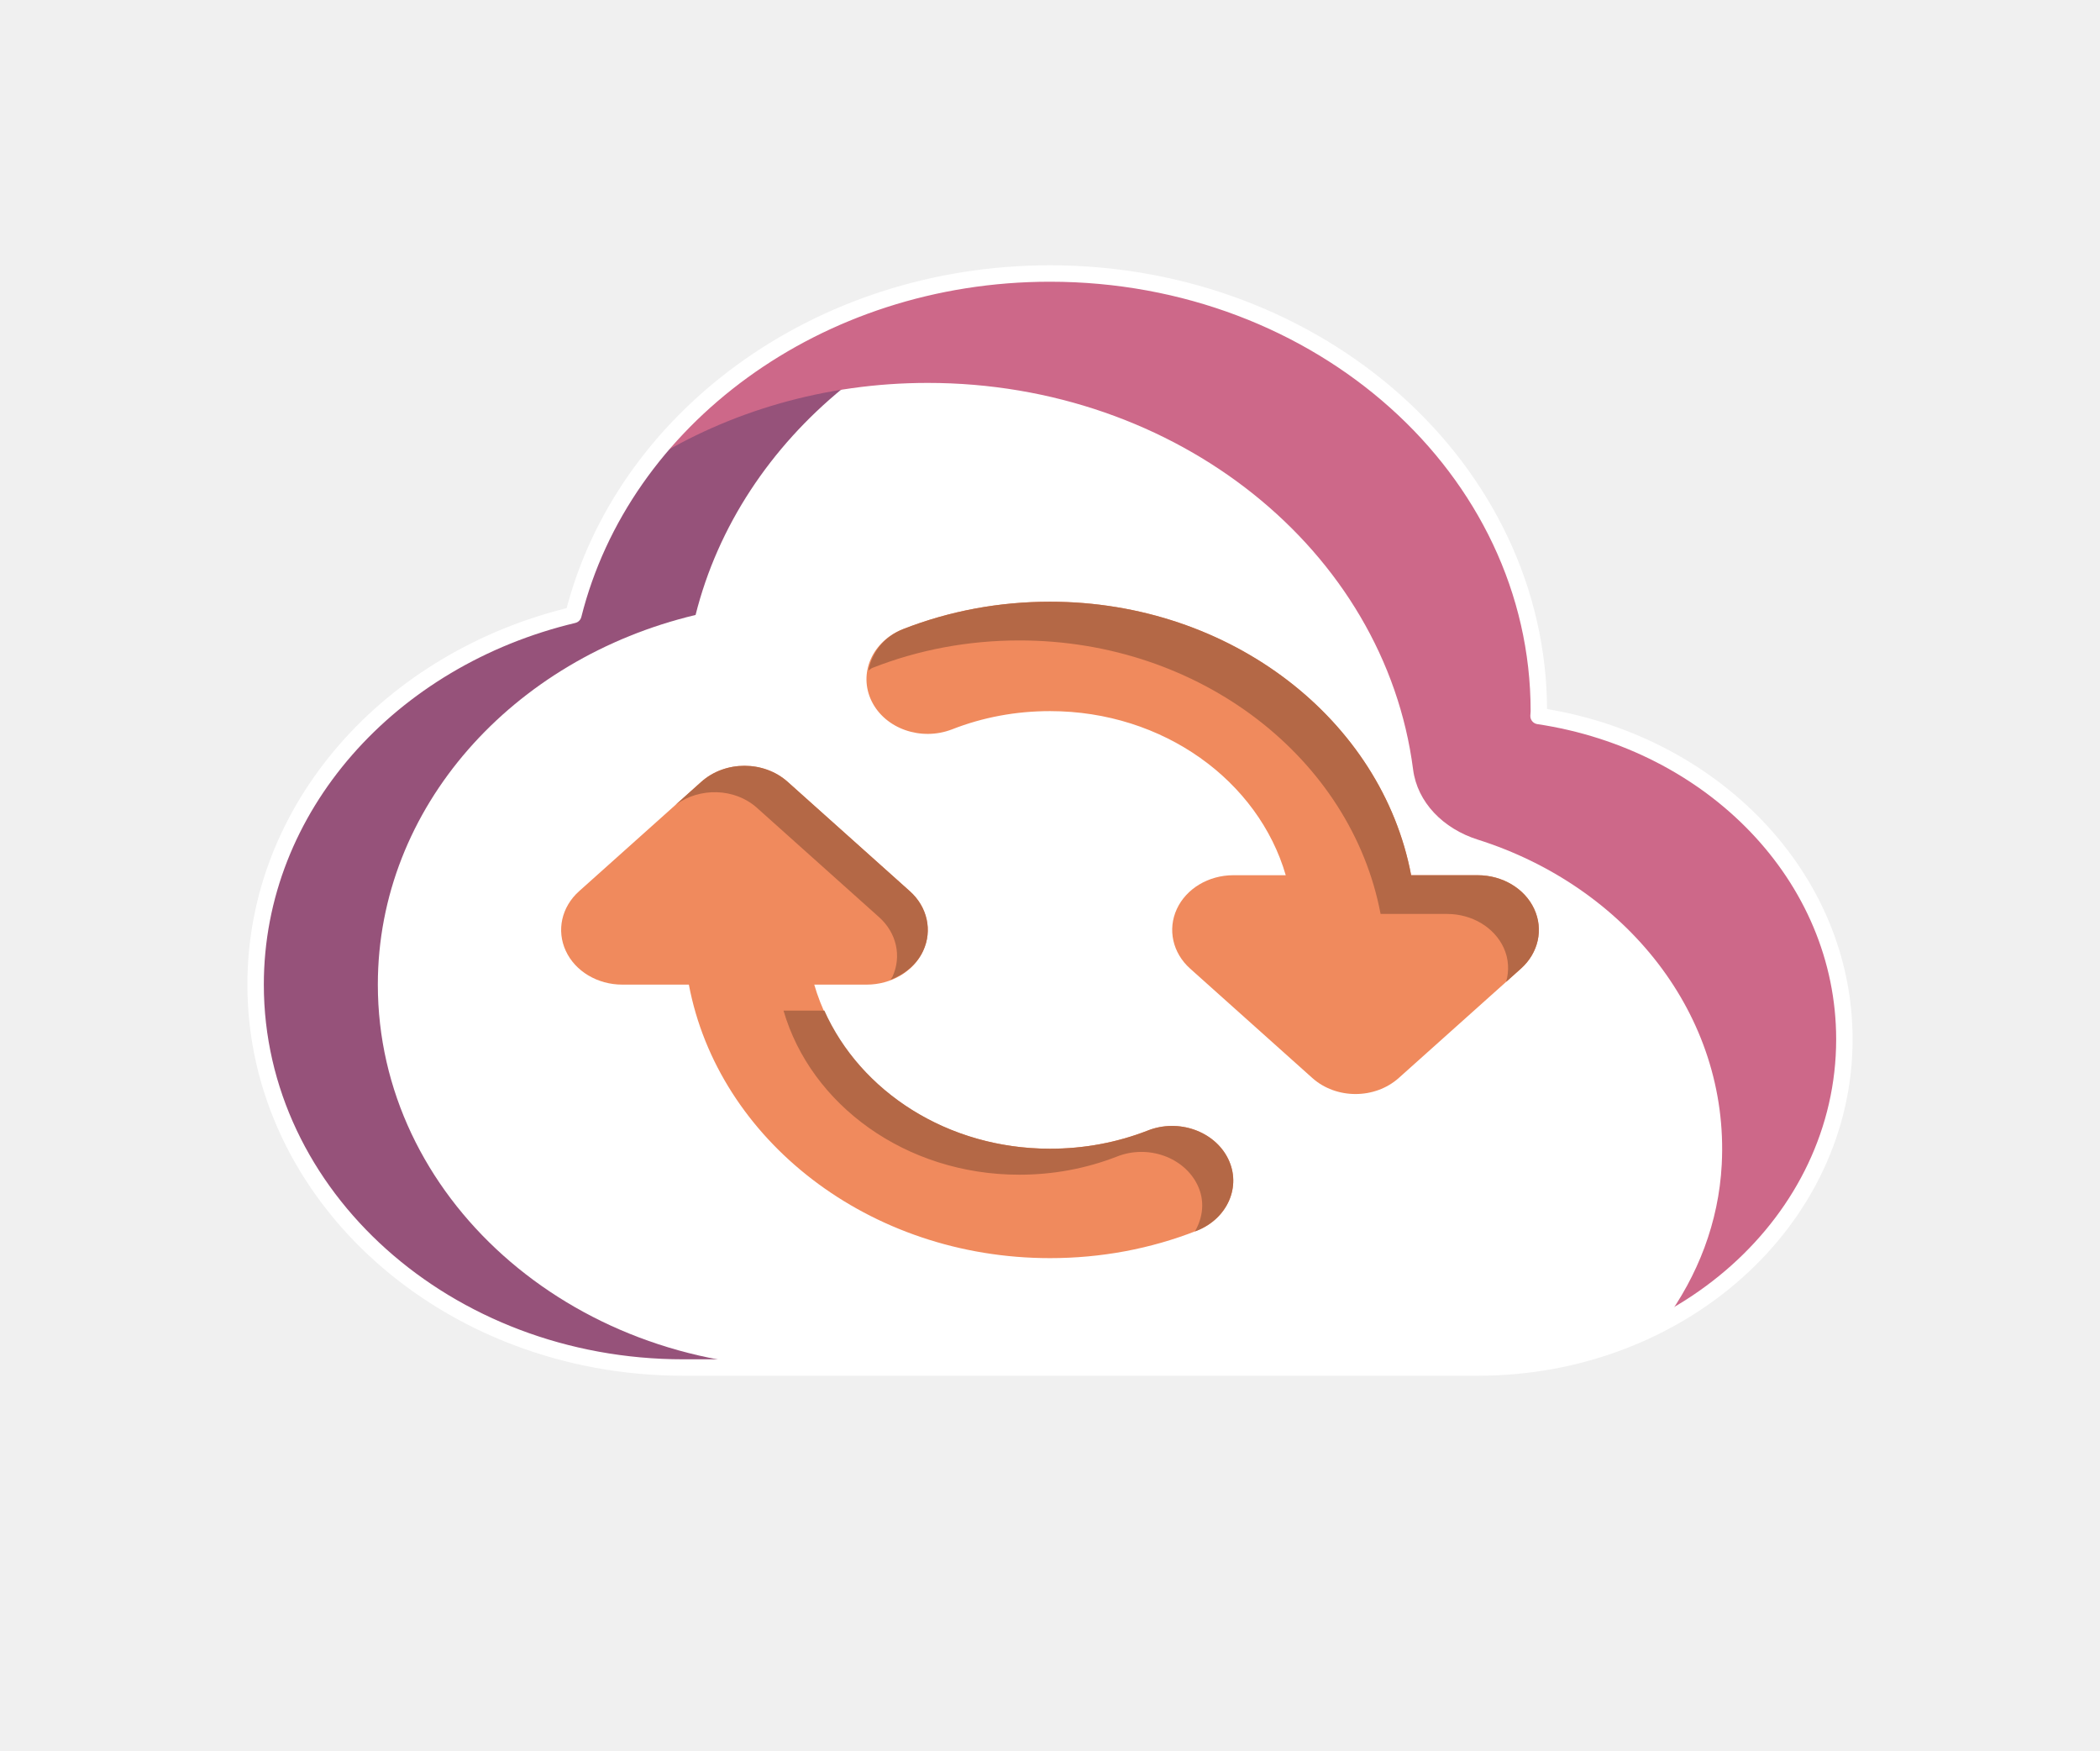
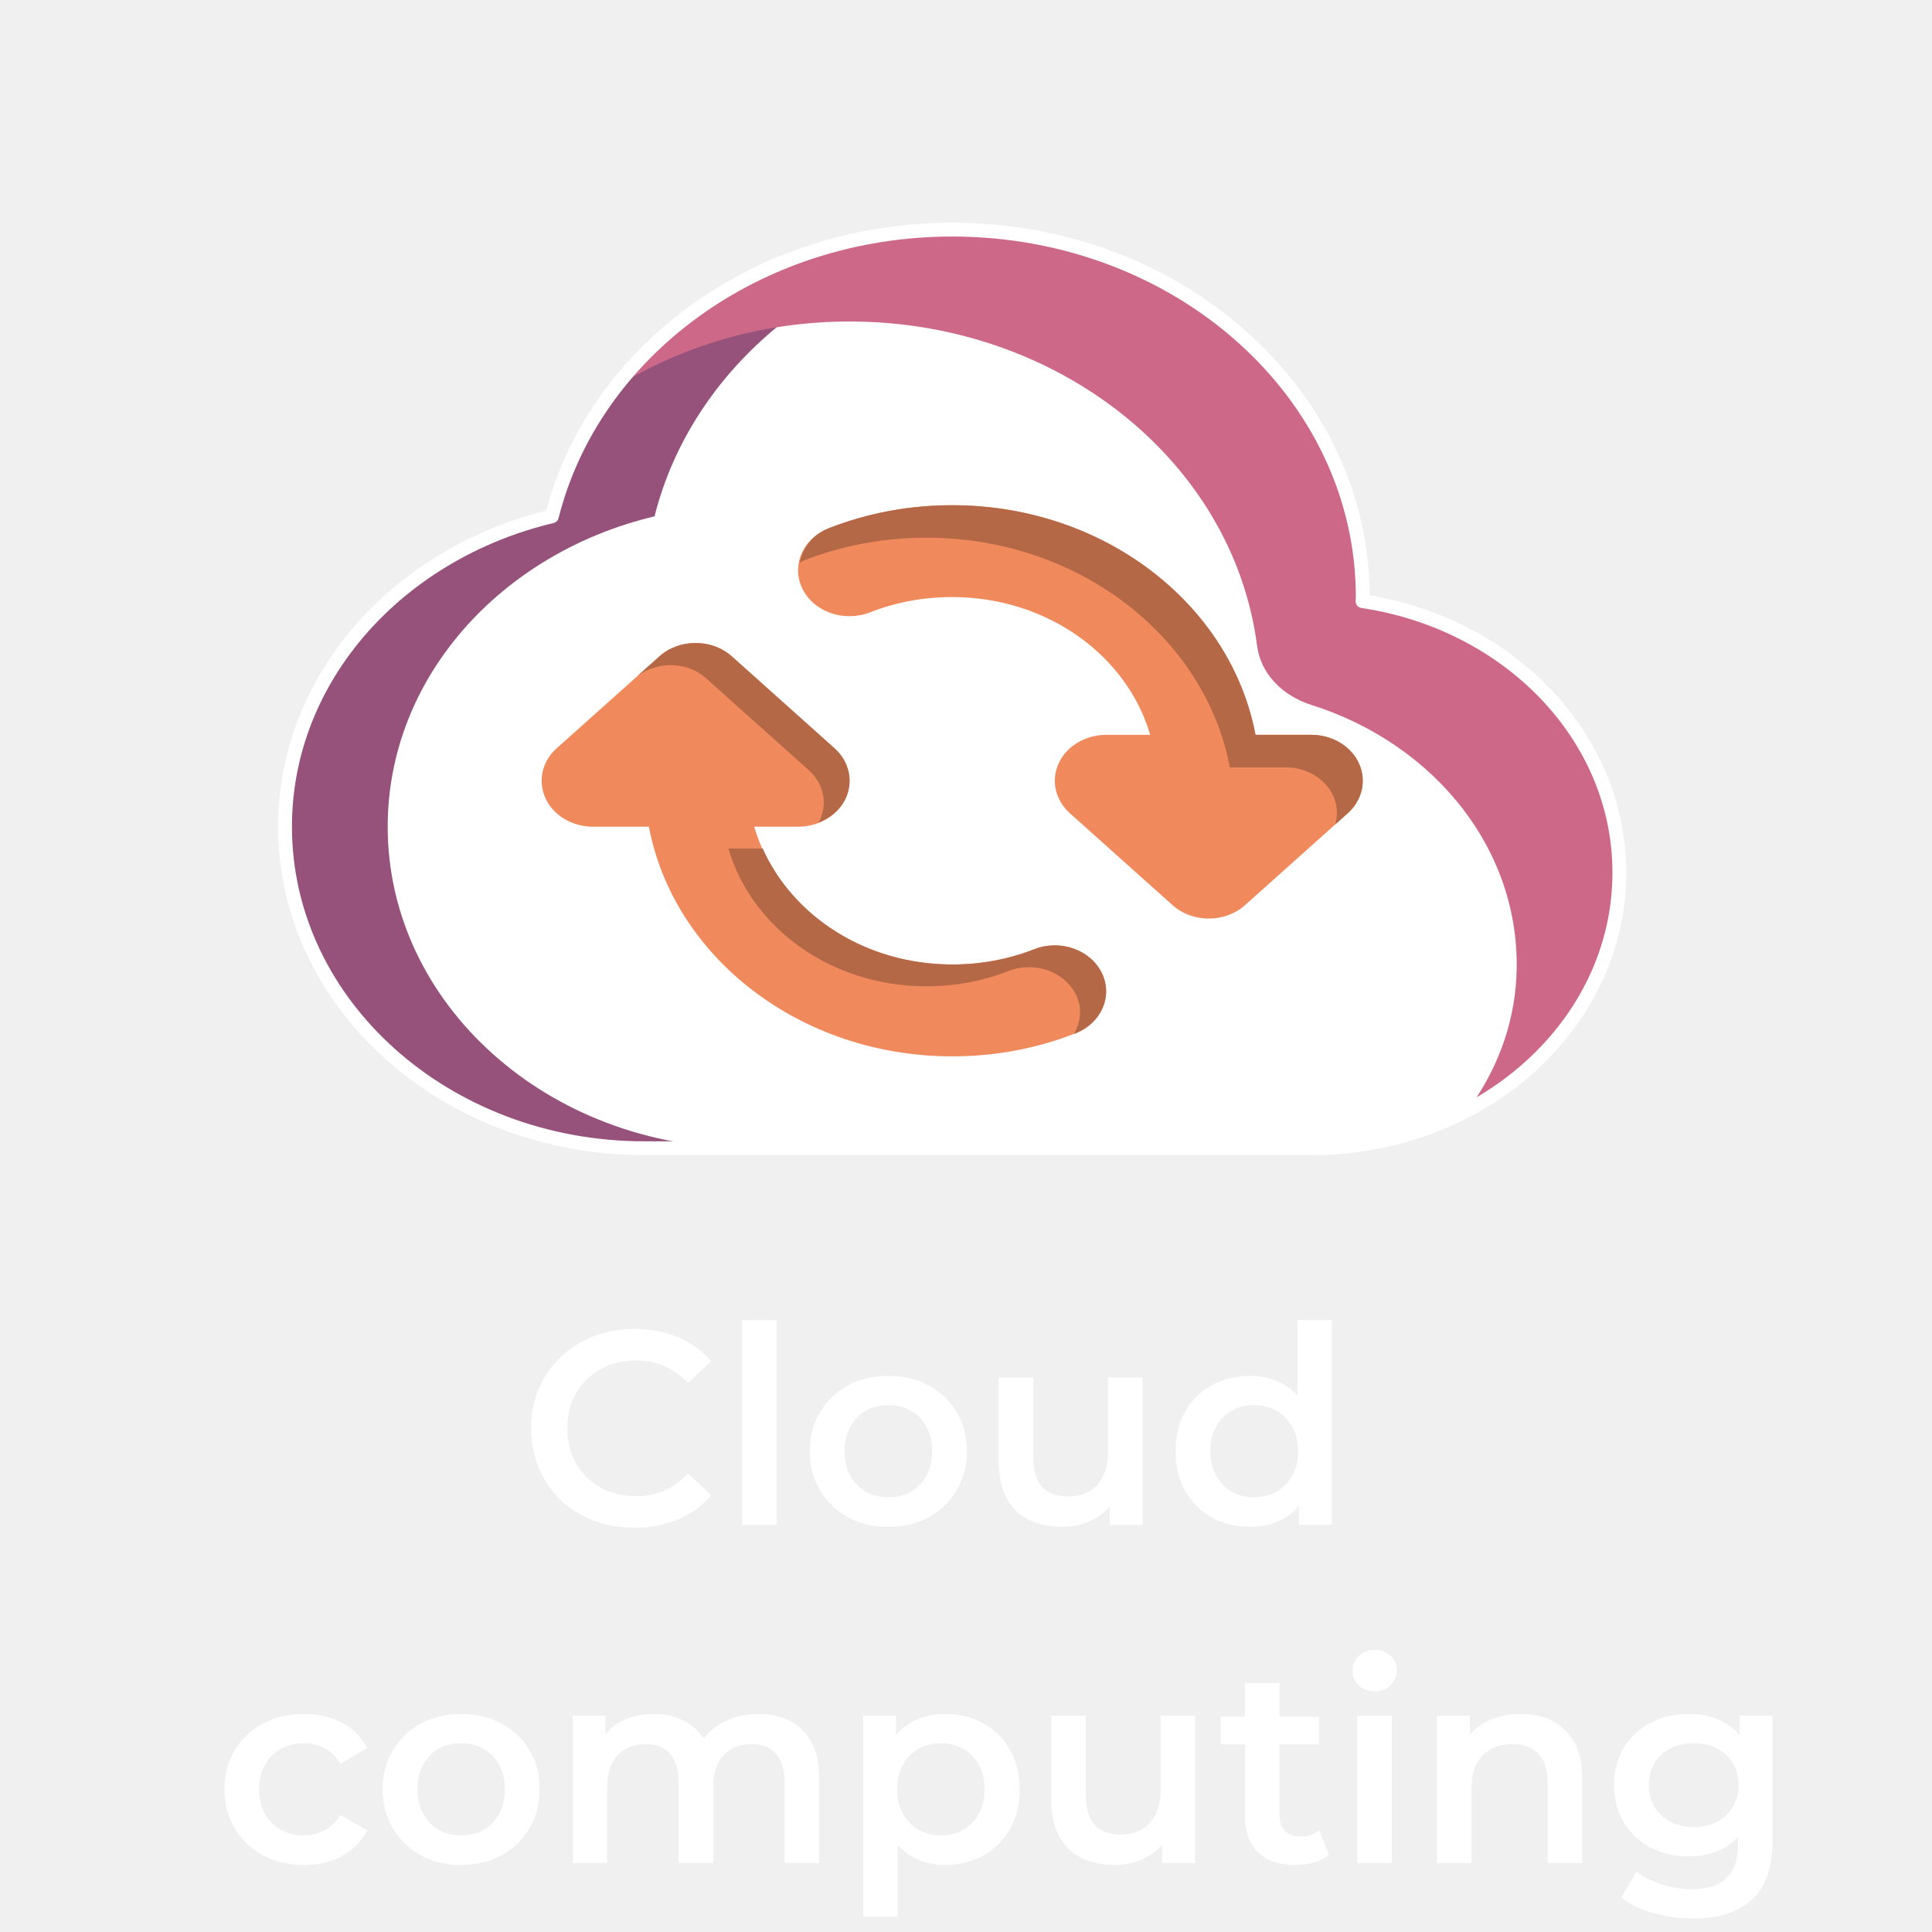
- <svg xmlns="http://www.w3.org/2000/svg" width="120" height="100" viewBox="0 0 238 213" fill="none">
+ <svg xmlns="http://www.w3.org/2000/svg" width="120" height="120" viewBox="0 0 242 280" fill="none">
  <path d="M178.463 87.124C178.47 86.924 178.5 86.731 178.5 86.531C178.5 57.124 151.859 33.281 119 33.281C90.633 33.281 66.952 51.06 60.987 74.83C38.734 80.128 22.312 98.226 22.312 119.812C22.312 145.546 45.622 166.406 74.375 166.406H171.062C195.71 166.406 215.688 148.528 215.688 126.469C215.688 106.673 199.578 90.285 178.463 87.124Z" fill="white" />
  <path d="M37.188 119.812C37.188 98.226 53.609 80.128 75.862 74.83C81.299 53.17 101.455 36.536 126.445 33.74C123.998 33.468 121.529 33.281 119 33.281C90.633 33.281 66.952 51.06 60.987 74.83C38.734 80.128 22.312 98.226 22.312 119.812C22.312 145.546 45.622 166.406 74.375 166.406H89.25C60.497 166.406 37.188 145.546 37.188 119.812Z" fill="#96527A" />
  <path d="M178.463 87.124C178.47 86.924 178.5 86.731 178.5 86.531C178.5 57.124 151.859 33.281 119 33.281C98.815 33.281 81.039 42.314 70.292 56.072C79.894 50.102 91.541 46.594 104.125 46.594C134.418 46.594 159.743 66.922 163.194 93.633C163.707 97.621 166.838 100.829 171.063 102.167C189.024 107.845 201.713 123.487 200.761 141.698C200.389 148.754 197.845 155.244 193.777 160.802C206.882 153.839 215.688 141.093 215.688 126.469C215.688 106.673 199.578 90.285 178.463 87.124Z" fill="#CD6889" />
  <path d="M178.463 87.124C178.47 86.924 178.5 86.731 178.5 86.531C178.5 57.124 151.859 33.281 119 33.281C90.633 33.281 66.952 51.06 60.987 74.83C38.734 80.128 22.312 98.226 22.312 119.812C22.312 145.546 45.622 166.406 74.375 166.406H171.062C195.71 166.406 215.688 148.528 215.688 126.469C215.688 106.673 199.578 90.285 178.463 87.124Z" stroke="white" stroke-width="2" stroke-miterlimit="10" stroke-linecap="round" stroke-linejoin="round" />
  <path d="M76.554 95.138C79.462 92.535 84.163 92.535 87.071 95.138L101.946 108.45C104.073 110.354 104.713 113.216 103.56 115.706C102.414 118.195 99.692 119.812 96.687 119.812H90.306C93.631 131.268 105.174 139.781 119 139.781C123.135 139.781 127.137 139.036 130.893 137.571C134.648 136.08 139.037 137.645 140.68 141.006C142.331 144.374 140.606 148.301 136.843 149.766C131.205 151.975 125.195 153.094 119 153.094C96.933 153.094 78.607 138.67 75.044 119.812H66.937C63.933 119.812 61.211 118.195 60.065 115.706C58.912 113.216 59.552 110.354 61.679 108.45L76.554 95.138Z" fill="#F08A5D" />
  <path d="M134.44 110.607C135.586 108.124 138.308 106.5 141.312 106.5H147.694C144.369 95.051 132.826 86.531 119 86.531C114.85 86.531 110.841 87.277 107.085 88.748C103.307 90.212 98.934 88.681 97.29 85.32C95.639 81.952 97.357 78.025 101.12 76.553C106.765 74.344 112.79 73.219 119 73.219C141.067 73.219 159.393 87.643 162.956 106.5H171.062C174.067 106.5 176.789 108.124 177.935 110.607C179.088 113.096 178.448 115.959 176.321 117.862L161.446 131.175C159.995 132.473 158.091 133.125 156.187 133.125C154.283 133.125 152.379 132.473 150.929 131.175L136.054 117.862C133.927 115.959 133.287 113.096 134.44 110.607Z" fill="#F08A5D" />
  <path d="M83.33 98.299L98.205 111.612C100.332 113.516 100.971 116.378 99.819 118.867C99.759 118.994 99.648 119.094 99.581 119.22C101.328 118.548 102.801 117.35 103.56 115.706C104.713 113.216 104.073 110.354 101.946 108.45L87.071 95.138C84.163 92.535 79.462 92.535 76.554 95.138L73.438 97.927C76.353 95.797 80.608 95.863 83.33 98.299Z" fill="#B46846" />
-   <path d="M140.68 141.006C139.029 137.645 134.641 136.087 130.893 137.571C127.137 139.036 123.135 139.781 119 139.781C106.49 139.781 95.921 132.779 91.541 122.974H86.565C89.89 134.43 101.433 142.943 115.259 142.943C119.394 142.943 123.396 142.197 127.152 140.733C130.907 139.242 135.296 140.806 136.939 144.168C137.876 146.078 137.631 148.122 136.642 149.839C136.709 149.812 136.776 149.799 136.843 149.772C140.606 148.295 142.331 144.367 140.68 141.006Z" fill="#B46846" />
+   <path d="M140.68 141.006C139.029 137.644 134.641 136.087 130.893 137.571C127.137 139.036 123.135 139.781 119 139.781C106.49 139.781 95.921 132.779 91.541 122.974H86.565C89.89 134.43 101.433 142.943 115.259 142.943C119.394 142.943 123.396 142.197 127.152 140.733C130.907 139.242 135.296 140.806 136.939 144.168C137.876 146.078 137.631 148.121 136.642 149.839C136.709 149.812 136.776 149.799 136.843 149.772C140.606 148.294 142.331 144.367 140.68 141.006Z" fill="#B46846" />
  <path d="M177.935 110.607C176.789 108.124 174.067 106.5 171.063 106.5H162.956C159.401 87.643 141.075 73.219 119 73.219C112.79 73.219 106.765 74.344 101.12 76.553C98.733 77.492 97.305 79.442 96.903 81.579C97.089 81.493 97.208 81.339 97.401 81.266C103.054 79.05 109.071 77.931 115.281 77.931C137.348 77.931 155.674 92.356 159.237 111.213H167.344C170.349 111.213 173.071 112.837 174.216 115.32C174.841 116.671 174.9 118.115 174.521 119.473L176.328 117.856C178.448 115.959 179.088 113.096 177.935 110.607Z" fill="#B46846" />
+   <path d="M72.939 221.4C70.805 221.4 68.819 221.053 66.979 220.36C65.165 219.64 63.579 218.64 62.219 217.36C60.885 216.053 59.845 214.52 59.099 212.76C58.352 211 57.979 209.08 57.979 207C57.979 204.92 58.352 203 59.099 201.24C59.845 199.48 60.899 197.96 62.259 196.68C63.619 195.373 65.205 194.373 67.019 193.68C68.832 192.96 70.819 192.6 72.979 192.6C75.272 192.6 77.365 193 79.259 193.8C81.152 194.573 82.752 195.733 84.059 197.28L80.699 200.44C79.685 199.347 78.552 198.533 77.299 198C76.045 197.44 74.685 197.16 73.219 197.16C71.752 197.16 70.405 197.4 69.179 197.88C67.979 198.36 66.925 199.04 66.019 199.92C65.139 200.8 64.445 201.84 63.939 203.04C63.459 204.24 63.219 205.56 63.219 207C63.219 208.44 63.459 209.76 63.939 210.96C64.445 212.16 65.139 213.2 66.019 214.08C66.925 214.96 67.979 215.64 69.179 216.12C70.405 216.6 71.752 216.84 73.219 216.84C74.685 216.84 76.045 216.573 77.299 216.04C78.552 215.48 79.685 214.64 80.699 213.52L84.059 216.72C82.752 218.24 81.152 219.4 79.259 220.2C77.365 221 75.259 221.4 72.939 221.4ZM88.561 221V191.32H93.561V221H88.561ZM109.724 221.28C107.537 221.28 105.59 220.813 103.884 219.88C102.177 218.92 100.83 217.613 99.844 215.96C98.857 214.307 98.364 212.427 98.364 210.32C98.364 208.187 98.857 206.307 99.844 204.68C100.83 203.027 102.177 201.733 103.884 200.8C105.59 199.867 107.537 199.4 109.724 199.4C111.937 199.4 113.897 199.867 115.604 200.8C117.337 201.733 118.684 203.013 119.644 204.64C120.63 206.267 121.124 208.16 121.124 210.32C121.124 212.427 120.63 214.307 119.644 215.96C118.684 217.613 117.337 218.92 115.604 219.88C113.897 220.813 111.937 221.28 109.724 221.28ZM109.724 217C110.95 217 112.044 216.733 113.004 216.2C113.964 215.667 114.71 214.893 115.244 213.88C115.804 212.867 116.084 211.68 116.084 210.32C116.084 208.933 115.804 207.747 115.244 206.76C114.71 205.747 113.964 204.973 113.004 204.44C112.044 203.907 110.964 203.64 109.764 203.64C108.537 203.64 107.444 203.907 106.484 204.44C105.55 204.973 104.804 205.747 104.244 206.76C103.684 207.747 103.404 208.933 103.404 210.32C103.404 211.68 103.684 212.867 104.244 213.88C104.804 214.893 105.55 215.667 106.484 216.2C107.444 216.733 108.524 217 109.724 217ZM134.945 221.28C133.132 221.28 131.532 220.947 130.145 220.28C128.758 219.587 127.678 218.547 126.905 217.16C126.132 215.747 125.745 213.973 125.745 211.84V199.64H130.745V211.16C130.745 213.08 131.172 214.52 132.025 215.48C132.905 216.413 134.145 216.88 135.745 216.88C136.918 216.88 137.932 216.64 138.785 216.16C139.665 215.68 140.345 214.96 140.825 214C141.332 213.04 141.585 211.853 141.585 210.44V199.64H146.585V221H141.825V215.24L142.665 217C141.945 218.387 140.892 219.453 139.505 220.2C138.118 220.92 136.598 221.28 134.945 221.28ZM162.172 221.28C160.118 221.28 158.265 220.827 156.612 219.92C154.985 218.987 153.705 217.707 152.772 216.08C151.838 214.453 151.372 212.533 151.372 210.32C151.372 208.107 151.838 206.187 152.772 204.56C153.705 202.933 154.985 201.667 156.612 200.76C158.265 199.853 160.118 199.4 162.172 199.4C163.958 199.4 165.558 199.8 166.972 200.6C168.385 201.373 169.505 202.56 170.332 204.16C171.158 205.76 171.572 207.813 171.572 210.32C171.572 212.8 171.172 214.853 170.372 216.48C169.572 218.08 168.465 219.28 167.052 220.08C165.638 220.88 164.012 221.28 162.172 221.28ZM162.772 217C163.972 217 165.038 216.733 165.972 216.2C166.932 215.667 167.692 214.893 168.252 213.88C168.838 212.867 169.132 211.68 169.132 210.32C169.132 208.933 168.838 207.747 168.252 206.76C167.692 205.747 166.932 204.973 165.972 204.44C165.038 203.907 163.972 203.64 162.772 203.64C161.572 203.64 160.492 203.907 159.532 204.44C158.598 204.973 157.838 205.747 157.252 206.76C156.692 207.747 156.412 208.933 156.412 210.32C156.412 211.68 156.692 212.867 157.252 213.88C157.838 214.893 158.598 215.667 159.532 216.2C160.492 216.733 161.572 217 162.772 217ZM169.252 221V215.96L169.452 210.28L169.052 204.6V191.32H174.012V221H169.252ZM25.08 270.28C22.84 270.28 20.84 269.813 19.08 268.88C17.347 267.92 15.987 266.613 15 264.96C14.013 263.307 13.52 261.427 13.52 259.32C13.52 257.187 14.013 255.307 15 253.68C15.987 252.027 17.347 250.733 19.08 249.8C20.84 248.867 22.84 248.4 25.08 248.4C27.16 248.4 28.987 248.827 30.56 249.68C32.16 250.507 33.373 251.733 34.2 253.36L30.36 255.6C29.72 254.587 28.933 253.84 28 253.36C27.093 252.88 26.107 252.64 25.04 252.64C23.813 252.64 22.707 252.907 21.72 253.44C20.733 253.973 19.96 254.747 19.4 255.76C18.84 256.747 18.56 257.933 18.56 259.32C18.56 260.707 18.84 261.907 19.4 262.92C19.96 263.907 20.733 264.667 21.72 265.2C22.707 265.733 23.813 266 25.04 266C26.107 266 27.093 265.76 28 265.28C28.933 264.8 29.72 264.053 30.36 263.04L34.2 265.28C33.373 266.88 32.16 268.12 30.56 269C28.987 269.853 27.16 270.28 25.08 270.28ZM47.81 270.28C45.623 270.28 43.676 269.813 41.97 268.88C40.263 267.92 38.916 266.613 37.93 264.96C36.943 263.307 36.45 261.427 36.45 259.32C36.45 257.187 36.943 255.307 37.93 253.68C38.916 252.027 40.263 250.733 41.97 249.8C43.676 248.867 45.623 248.4 47.81 248.4C50.023 248.4 51.983 248.867 53.69 249.8C55.423 250.733 56.77 252.013 57.73 253.64C58.716 255.267 59.21 257.16 59.21 259.32C59.21 261.427 58.716 263.307 57.73 264.96C56.77 266.613 55.423 267.92 53.69 268.88C51.983 269.813 50.023 270.28 47.81 270.28ZM47.81 266C49.036 266 50.13 265.733 51.09 265.2C52.05 264.667 52.796 263.893 53.33 262.88C53.89 261.867 54.17 260.68 54.17 259.32C54.17 257.933 53.89 256.747 53.33 255.76C52.796 254.747 52.05 253.973 51.09 253.44C50.13 252.907 49.05 252.64 47.85 252.64C46.623 252.64 45.53 252.907 44.57 253.44C43.636 253.973 42.89 254.747 42.33 255.76C41.77 256.747 41.49 257.933 41.49 259.32C41.49 260.68 41.77 261.867 42.33 262.88C42.89 263.893 43.636 264.667 44.57 265.2C45.53 265.733 46.61 266 47.81 266ZM90.951 248.4C92.658 248.4 94.164 248.733 95.471 249.4C96.804 250.067 97.844 251.093 98.591 252.48C99.338 253.84 99.711 255.6 99.711 257.76V270H94.711V258.4C94.711 256.507 94.298 255.093 93.471 254.16C92.644 253.227 91.458 252.76 89.911 252.76C88.818 252.76 87.844 253 86.991 253.48C86.164 253.96 85.511 254.667 85.031 255.6C84.578 256.533 84.351 257.72 84.351 259.16V270H79.351V258.4C79.351 256.507 78.938 255.093 78.111 254.16C77.284 253.227 76.098 252.76 74.551 252.76C73.458 252.76 72.484 253 71.631 253.48C70.804 253.96 70.151 254.667 69.671 255.6C69.218 256.533 68.991 257.72 68.991 259.16V270H63.991V248.64H68.751V254.32L67.911 252.64C68.631 251.253 69.671 250.2 71.031 249.48C72.418 248.76 73.991 248.4 75.751 248.4C77.751 248.4 79.484 248.893 80.951 249.88C82.444 250.867 83.431 252.36 83.911 254.36L81.951 253.68C82.644 252.08 83.791 250.8 85.391 249.84C86.991 248.88 88.844 248.4 90.951 248.4ZM117.94 270.28C116.207 270.28 114.62 269.88 113.18 269.08C111.767 268.28 110.634 267.08 109.78 265.48C108.954 263.853 108.54 261.8 108.54 259.32C108.54 256.813 108.94 254.76 109.74 253.16C110.567 251.56 111.687 250.373 113.1 249.6C114.514 248.8 116.127 248.4 117.94 248.4C120.047 248.4 121.9 248.853 123.5 249.76C125.127 250.667 126.407 251.933 127.34 253.56C128.3 255.187 128.78 257.107 128.78 259.32C128.78 261.533 128.3 263.467 127.34 265.12C126.407 266.747 125.127 268.013 123.5 268.92C121.9 269.827 120.047 270.28 117.94 270.28ZM106.1 277.76V248.64H110.86V253.68L110.7 259.36L111.1 265.04V277.76H106.1ZM117.38 266C118.58 266 119.647 265.733 120.58 265.2C121.54 264.667 122.3 263.893 122.86 262.88C123.42 261.867 123.7 260.68 123.7 259.32C123.7 257.933 123.42 256.747 122.86 255.76C122.3 254.747 121.54 253.973 120.58 253.44C119.647 252.907 118.58 252.64 117.38 252.64C116.18 252.64 115.1 252.907 114.14 253.44C113.18 253.973 112.42 254.747 111.86 255.76C111.3 256.747 111.02 257.933 111.02 259.32C111.02 260.68 111.3 261.867 111.86 262.88C112.42 263.893 113.18 264.667 114.14 265.2C115.1 265.733 116.18 266 117.38 266ZM142.562 270.28C140.749 270.28 139.149 269.947 137.762 269.28C136.376 268.587 135.296 267.547 134.522 266.16C133.749 264.747 133.362 262.973 133.362 260.84V248.64H138.362V260.16C138.362 262.08 138.789 263.52 139.642 264.48C140.522 265.413 141.762 265.88 143.362 265.88C144.536 265.88 145.549 265.64 146.402 265.16C147.282 264.68 147.962 263.96 148.442 263C148.949 262.04 149.202 260.853 149.202 259.44V248.64H154.202V270H149.442V264.24L150.282 266C149.562 267.387 148.509 268.453 147.122 269.2C145.736 269.92 144.216 270.28 142.562 270.28ZM168.789 270.28C166.442 270.28 164.629 269.68 163.349 268.48C162.069 267.253 161.429 265.453 161.429 263.08V243.92H166.429V262.96C166.429 263.973 166.682 264.76 167.189 265.32C167.722 265.88 168.455 266.16 169.389 266.16C170.509 266.16 171.442 265.867 172.189 265.28L173.589 268.84C173.002 269.32 172.282 269.68 171.429 269.92C170.575 270.16 169.695 270.28 168.789 270.28ZM157.909 252.8V248.8H172.149V252.8H157.909ZM177.702 270V248.64H182.702V270H177.702ZM180.222 245.12C179.289 245.12 178.515 244.827 177.902 244.24C177.315 243.653 177.022 242.947 177.022 242.12C177.022 241.267 177.315 240.56 177.902 240C178.515 239.413 179.289 239.12 180.222 239.12C181.155 239.12 181.915 239.4 182.502 239.96C183.115 240.493 183.422 241.173 183.422 242C183.422 242.88 183.129 243.627 182.542 244.24C181.955 244.827 181.182 245.12 180.222 245.12ZM201.384 248.4C203.091 248.4 204.611 248.733 205.944 249.4C207.304 250.067 208.371 251.093 209.144 252.48C209.918 253.84 210.304 255.6 210.304 257.76V270H205.304V258.4C205.304 256.507 204.851 255.093 203.944 254.16C203.064 253.227 201.824 252.76 200.224 252.76C199.051 252.76 198.011 253 197.104 253.48C196.198 253.96 195.491 254.68 194.984 255.64C194.504 256.573 194.264 257.76 194.264 259.2V270H189.264V248.64H194.024V254.4L193.184 252.64C193.931 251.28 195.011 250.24 196.424 249.52C197.864 248.773 199.518 248.4 201.384 248.4ZM226.366 278.04C224.393 278.04 222.46 277.773 220.566 277.24C218.7 276.733 217.166 275.987 215.966 275L218.206 271.24C219.14 272.013 220.313 272.627 221.726 273.08C223.166 273.56 224.62 273.8 226.086 273.8C228.433 273.8 230.153 273.253 231.246 272.16C232.34 271.093 232.886 269.48 232.886 267.32V263.52L233.286 258.68L233.126 253.84V248.64H237.886V266.76C237.886 270.627 236.9 273.467 234.926 275.28C232.953 277.12 230.1 278.04 226.366 278.04ZM225.726 269.04C223.7 269.04 221.86 268.613 220.206 267.76C218.58 266.88 217.286 265.667 216.326 264.12C215.393 262.573 214.926 260.76 214.926 258.68C214.926 256.627 215.393 254.827 216.326 253.28C217.286 251.733 218.58 250.533 220.206 249.68C221.86 248.827 223.7 248.4 225.726 248.4C227.54 248.4 229.166 248.76 230.606 249.48C232.046 250.2 233.193 251.32 234.046 252.84C234.926 254.36 235.366 256.307 235.366 258.68C235.366 261.053 234.926 263.013 234.046 264.56C233.193 266.08 232.046 267.213 230.606 267.96C229.166 268.68 227.54 269.04 225.726 269.04ZM226.486 264.8C227.74 264.8 228.86 264.547 229.846 264.04C230.833 263.507 231.593 262.787 232.126 261.88C232.686 260.947 232.966 259.88 232.966 258.68C232.966 257.48 232.686 256.427 232.126 255.52C231.593 254.587 230.833 253.88 229.846 253.4C228.86 252.893 227.74 252.64 226.486 252.64C225.233 252.64 224.1 252.893 223.086 253.4C222.1 253.88 221.326 254.587 220.766 255.52C220.233 256.427 219.966 257.48 219.966 258.68C219.966 259.88 220.233 260.947 220.766 261.88C221.326 262.787 222.1 263.507 223.086 264.04C224.1 264.547 225.233 264.8 226.486 264.8Z" fill="white" />
</svg>
